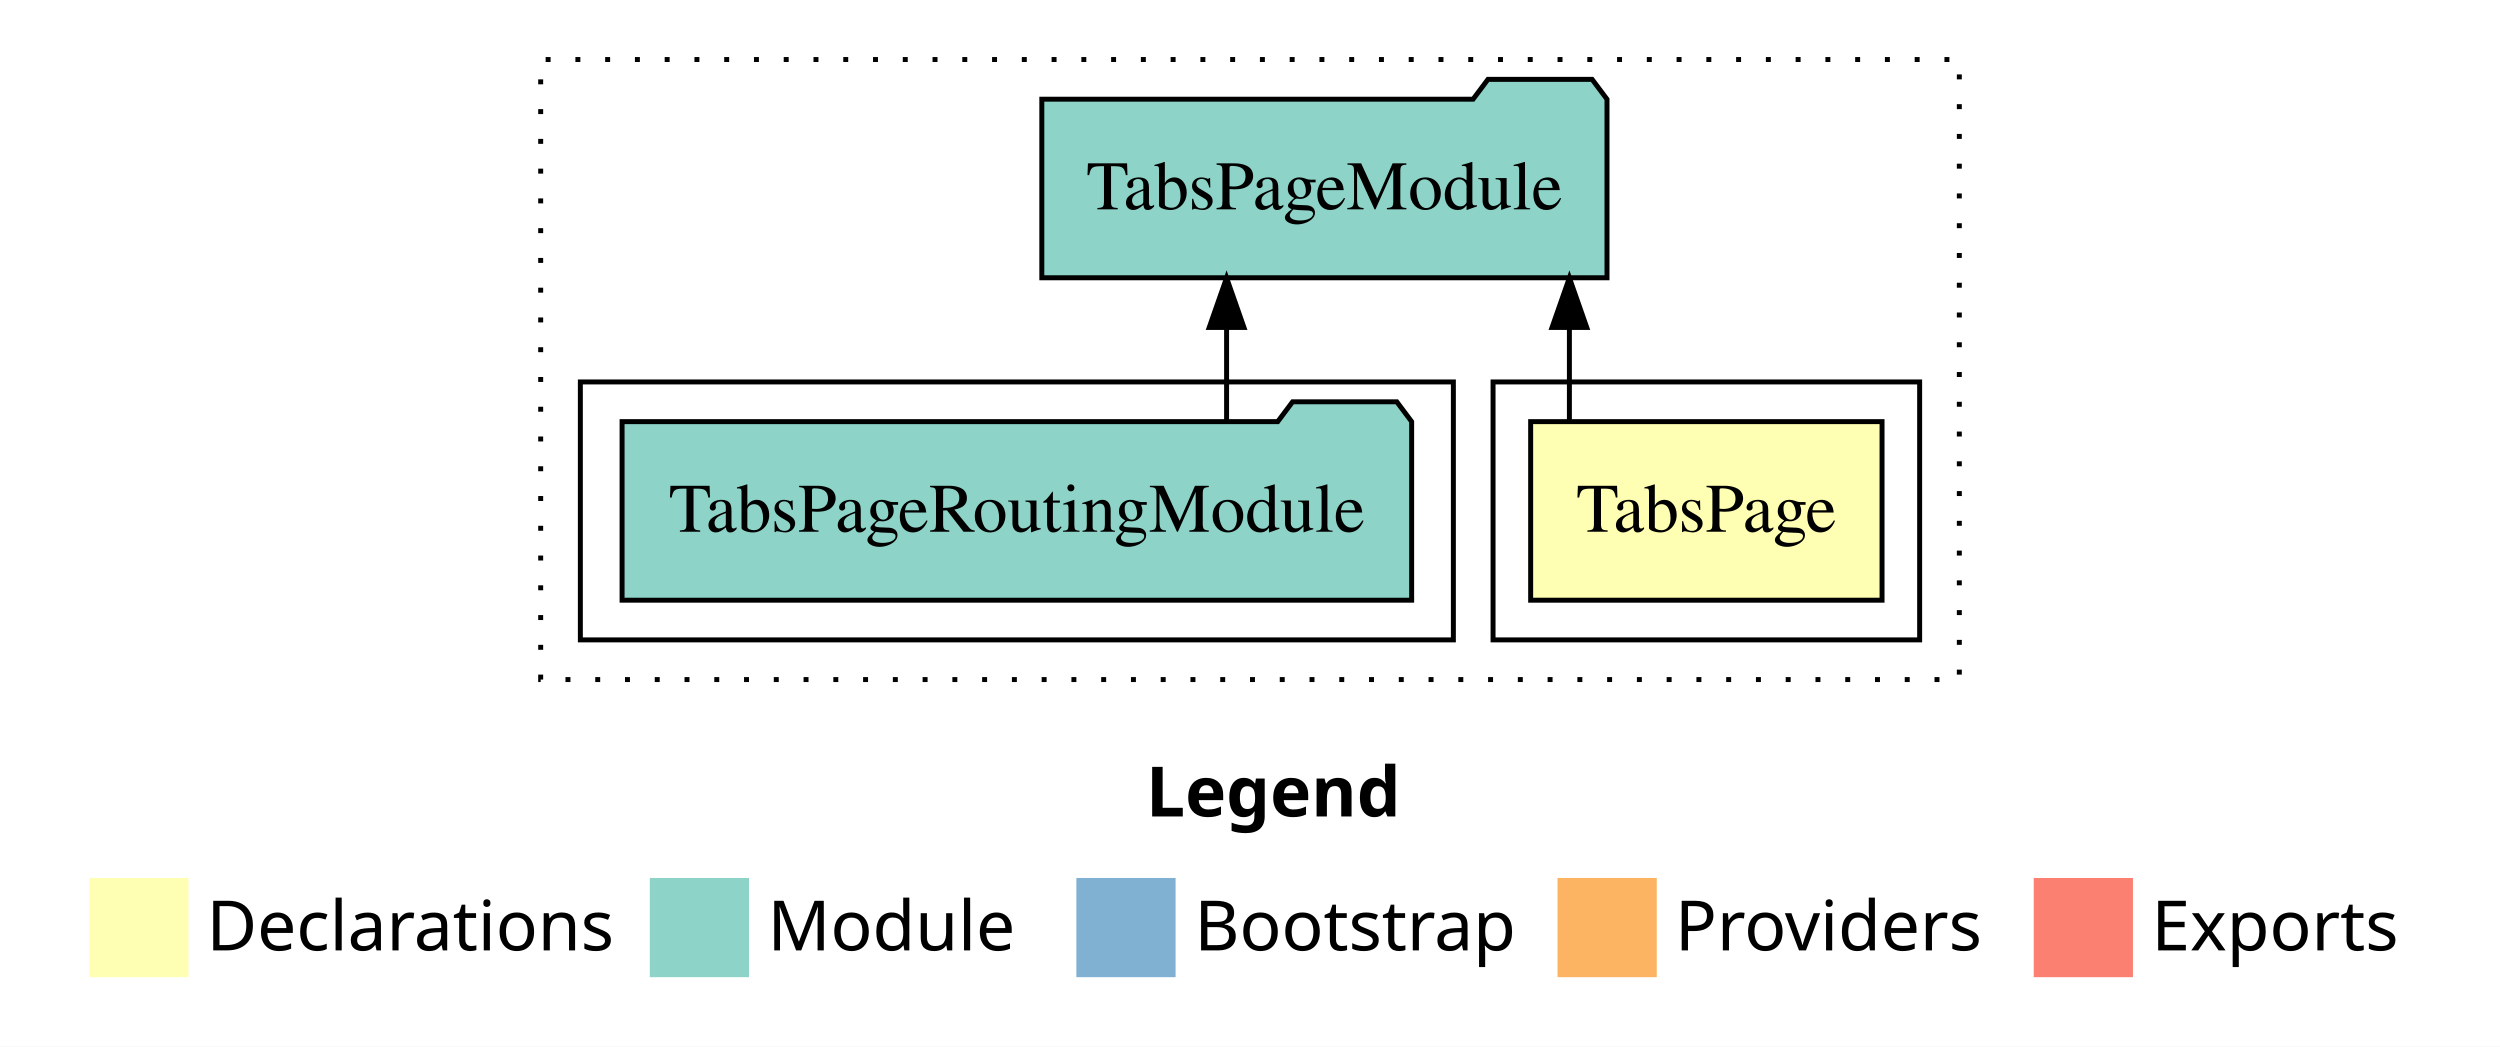
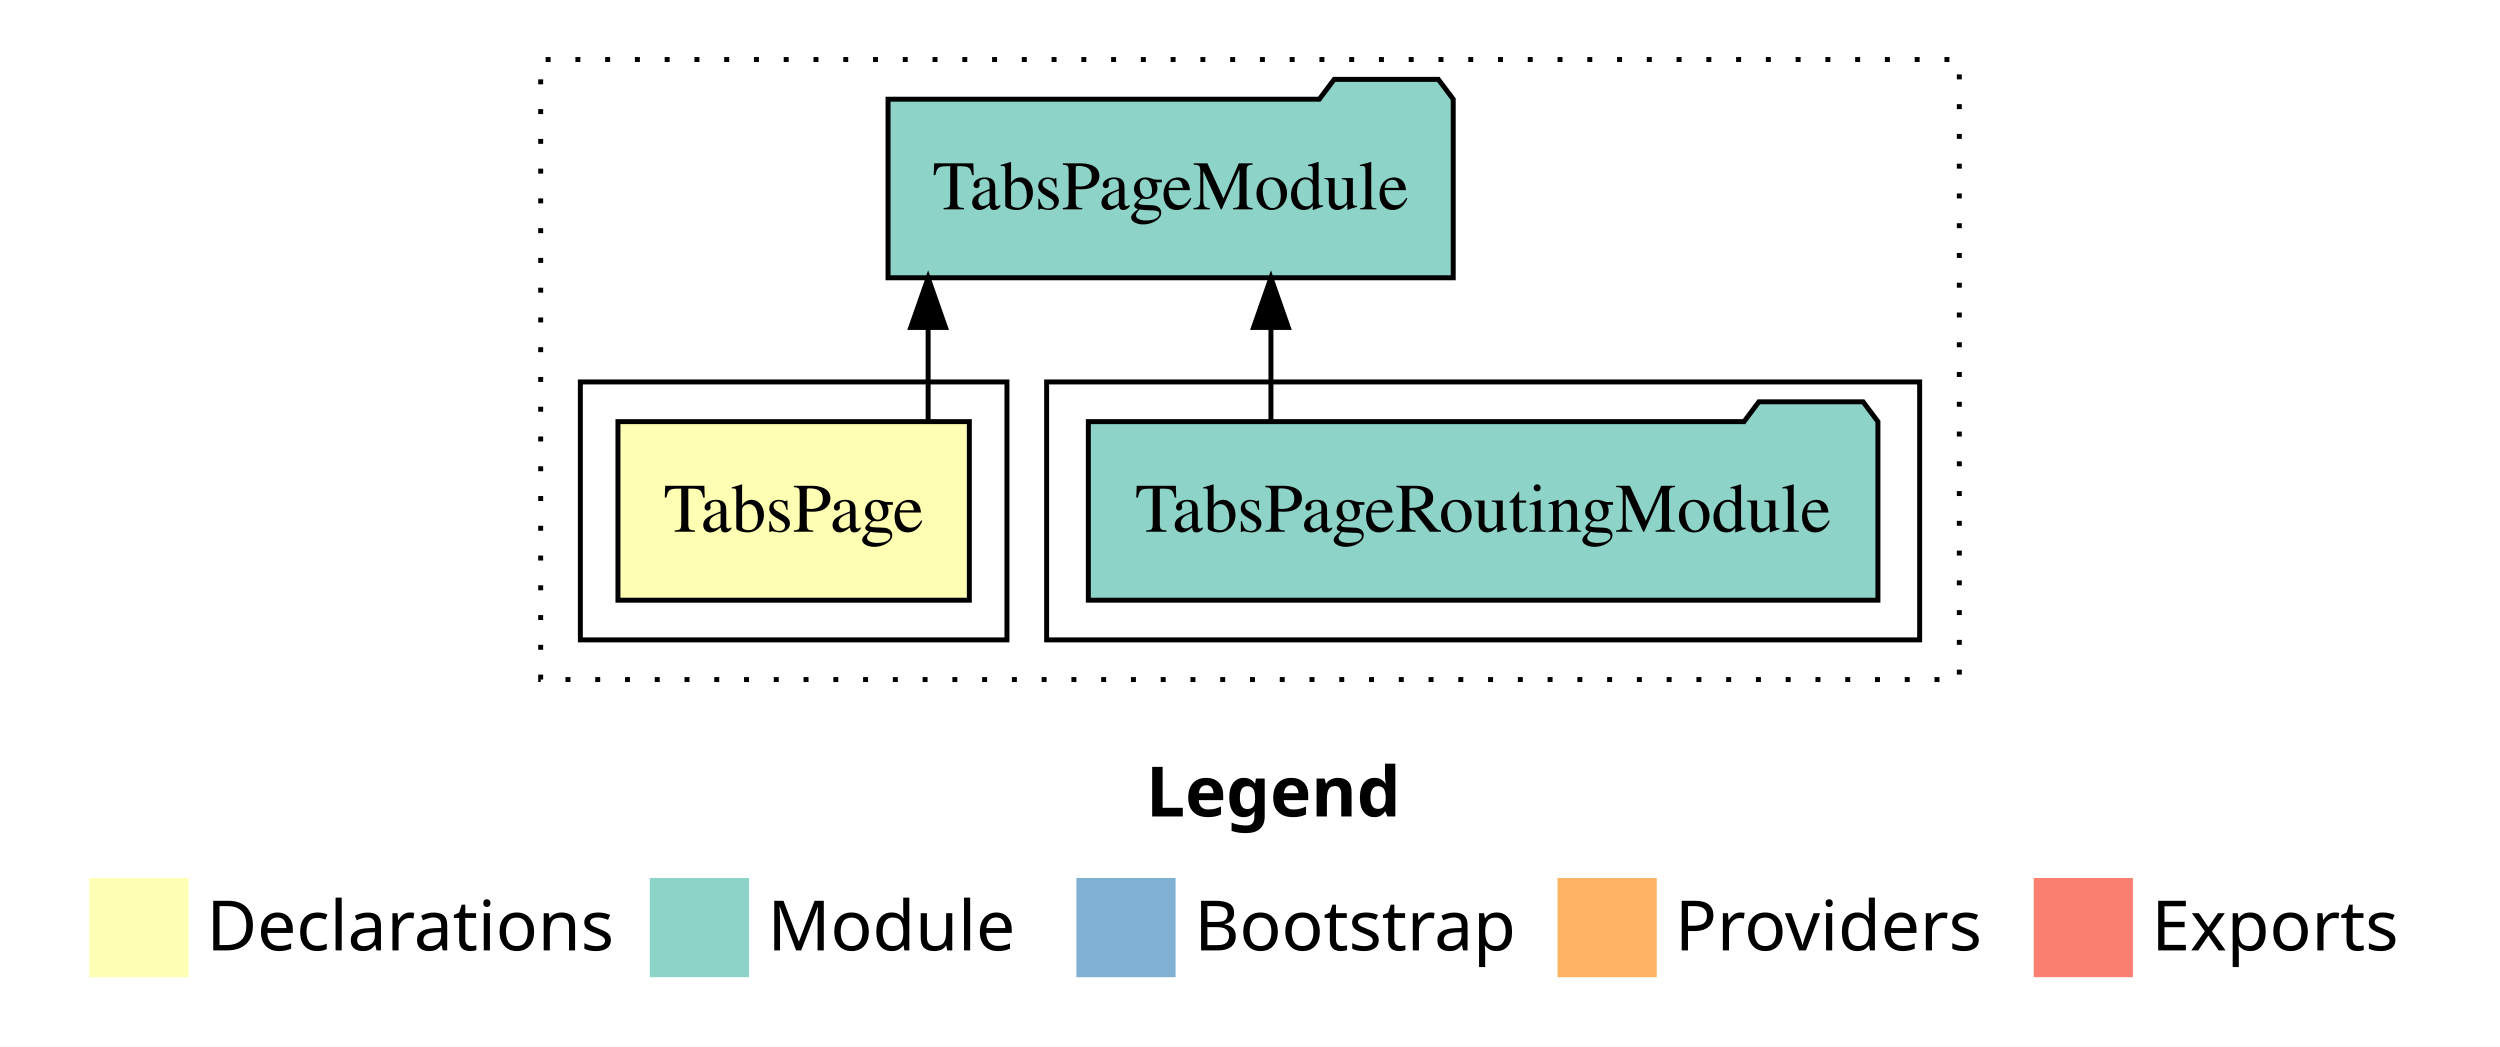
<svg xmlns="http://www.w3.org/2000/svg" width="504pt" height="211pt" viewBox="0.00 0.00 504.00 211.00">
  <g id="graph0" class="graph" transform="scale(1 1) rotate(0) translate(4 207)">
    <polygon fill="white" stroke="transparent" points="-4,4 -4,-207 500,-207 500,4 -4,4" />
    <text text-anchor="start" x="227.01" y="-42.4" font-family="sans-serif" font-weight="bold" font-size="14.00">Legend</text>
    <polygon fill="#ffffb3" stroke="transparent" points="14,-10 14,-30 34,-30 34,-10 14,-10" />
    <text text-anchor="start" x="37.63" y="-15.4" font-family="sans-serif" font-size="14.00">  Declarations</text>
    <polygon fill="#8dd3c7" stroke="transparent" points="127,-10 127,-30 147,-30 147,-10 127,-10" />
    <text text-anchor="start" x="150.73" y="-15.4" font-family="sans-serif" font-size="14.00">  Module</text>
    <polygon fill="#80b1d3" stroke="transparent" points="213,-10 213,-30 233,-30 233,-10 213,-10" />
    <text text-anchor="start" x="236.78" y="-15.4" font-family="sans-serif" font-size="14.00">  Bootstrap</text>
    <polygon fill="#fdb462" stroke="transparent" points="310,-10 310,-30 330,-30 330,-10 310,-10" />
    <text text-anchor="start" x="333.67" y="-15.4" font-family="sans-serif" font-size="14.00">  Providers</text>
    <polygon fill="#fb8072" stroke="transparent" points="406,-10 406,-30 426,-30 426,-10 406,-10" />
    <text text-anchor="start" x="429.73" y="-15.4" font-family="sans-serif" font-size="14.00">  Exports</text>
    <g id="clust1" class="cluster">
      <polygon fill="none" stroke="black" stroke-dasharray="1,5" points="105,-70 105,-195 391,-195 391,-70 105,-70" />
    </g>
+     <g id="clust4" class="cluster">
+       <polygon fill="none" stroke="black" points="207,-78 207,-130 383,-130 383,-78 207,-78" />
+     </g>
    <g id="clust2" class="cluster">
-       <polygon fill="none" stroke="black" points="297,-78 297,-130 383,-130 383,-78 297,-78" />
-     </g>
-     <g id="clust4" class="cluster">
-       <polygon fill="none" stroke="black" points="113,-78 113,-130 289,-130 289,-78 113,-78" />
+       <polygon fill="none" stroke="black" points="113,-78 113,-130 199,-130 199,-78 113,-78" />
    </g>
    <g id="node1" class="node">
-       <polygon fill="#ffffb3" stroke="black" points="375.42,-122 304.58,-122 304.58,-86 375.42,-86 375.42,-122" />
-       <text text-anchor="middle" x="340" y="-99.8" font-family="Times,serif" font-size="14.00">TabsPage</text>
+       <polygon fill="#ffffb3" stroke="black" points="191.42,-122 120.58,-122 120.58,-86 191.42,-86 191.42,-122" />
+       <text text-anchor="middle" x="156" y="-99.8" font-family="Times,serif" font-size="14.00">TabsPage</text>
    </g>
    <g id="node2" class="node">
-       <polygon fill="#8dd3c7" stroke="black" points="319.97,-187 316.97,-191 295.97,-191 292.97,-187 206.03,-187 206.03,-151 319.97,-151 319.97,-187" />
-       <text text-anchor="middle" x="263" y="-164.8" font-family="Times,serif" font-size="14.00">TabsPageModule</text>
+       <polygon fill="#8dd3c7" stroke="black" points="288.97,-187 285.97,-191 264.97,-191 261.97,-187 175.03,-187 175.03,-151 288.97,-151 288.97,-187" />
+       <text text-anchor="middle" x="232" y="-164.8" font-family="Times,serif" font-size="14.00">TabsPageModule</text>
    </g>
    <g id="edge1" class="edge">
-       <path fill="none" stroke="black" d="M312.39,-122.11C312.39,-122.11 312.39,-140.99 312.39,-140.99" />
-       <polygon fill="black" stroke="black" points="308.89,-140.99 312.39,-150.99 315.89,-140.99 308.89,-140.99" />
+       <path fill="none" stroke="black" d="M183.11,-122.11C183.11,-122.11 183.11,-140.99 183.11,-140.99" />
+       <polygon fill="black" stroke="black" points="179.61,-140.99 183.11,-150.99 186.61,-140.99 179.61,-140.99" />
    </g>
    <g id="node3" class="node">
-       <polygon fill="#8dd3c7" stroke="black" points="280.59,-122 277.59,-126 256.59,-126 253.59,-122 121.41,-122 121.41,-86 280.59,-86 280.59,-122" />
-       <text text-anchor="middle" x="201" y="-99.8" font-family="Times,serif" font-size="14.00">TabsPageRoutingModule</text>
+       <polygon fill="#8dd3c7" stroke="black" points="374.59,-122 371.59,-126 350.59,-126 347.59,-122 215.41,-122 215.41,-86 374.59,-86 374.59,-122" />
+       <text text-anchor="middle" x="295" y="-99.8" font-family="Times,serif" font-size="14.00">TabsPageRoutingModule</text>
    </g>
    <g id="edge2" class="edge">
-       <path fill="none" stroke="black" d="M243.28,-122.11C243.28,-122.11 243.28,-140.99 243.28,-140.99" />
-       <polygon fill="black" stroke="black" points="239.78,-140.99 243.28,-150.99 246.78,-140.99 239.78,-140.99" />
+       <path fill="none" stroke="black" d="M252.22,-122.11C252.22,-122.11 252.22,-140.99 252.22,-140.99" />
+       <polygon fill="black" stroke="black" points="248.72,-140.99 252.22,-150.99 255.72,-140.99 248.72,-140.99" />
    </g>
  </g>
</svg>
